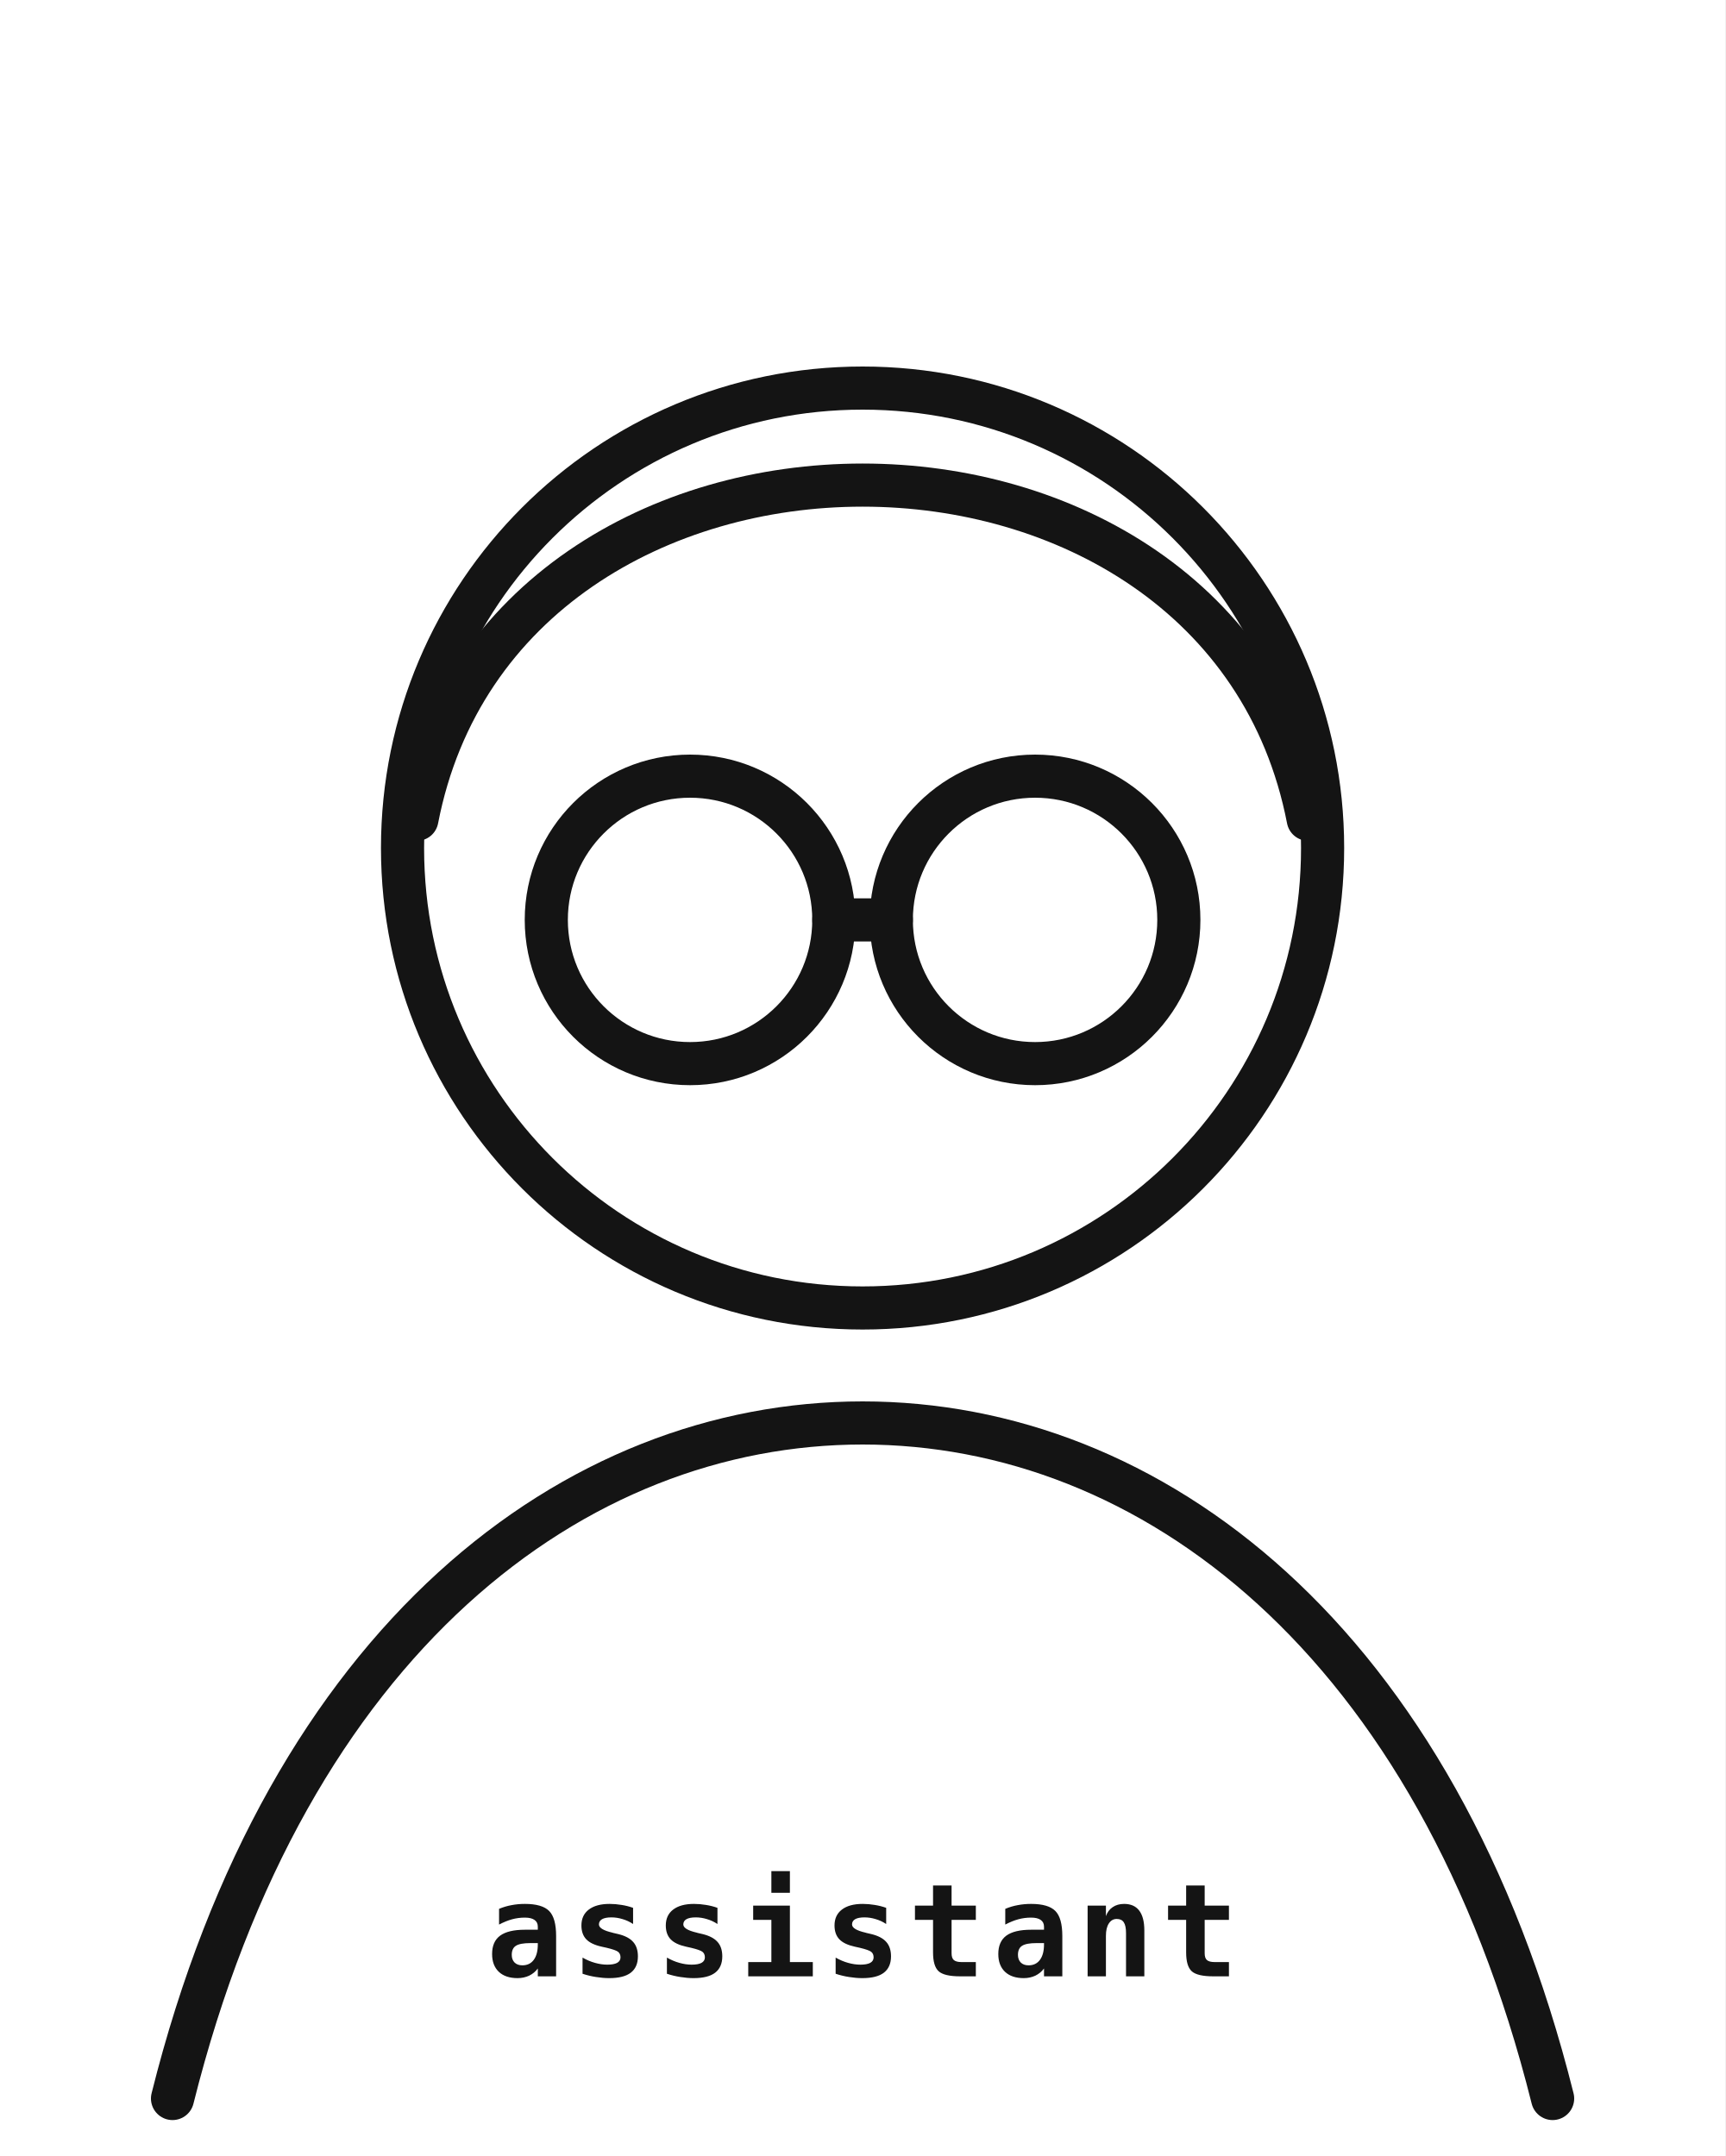
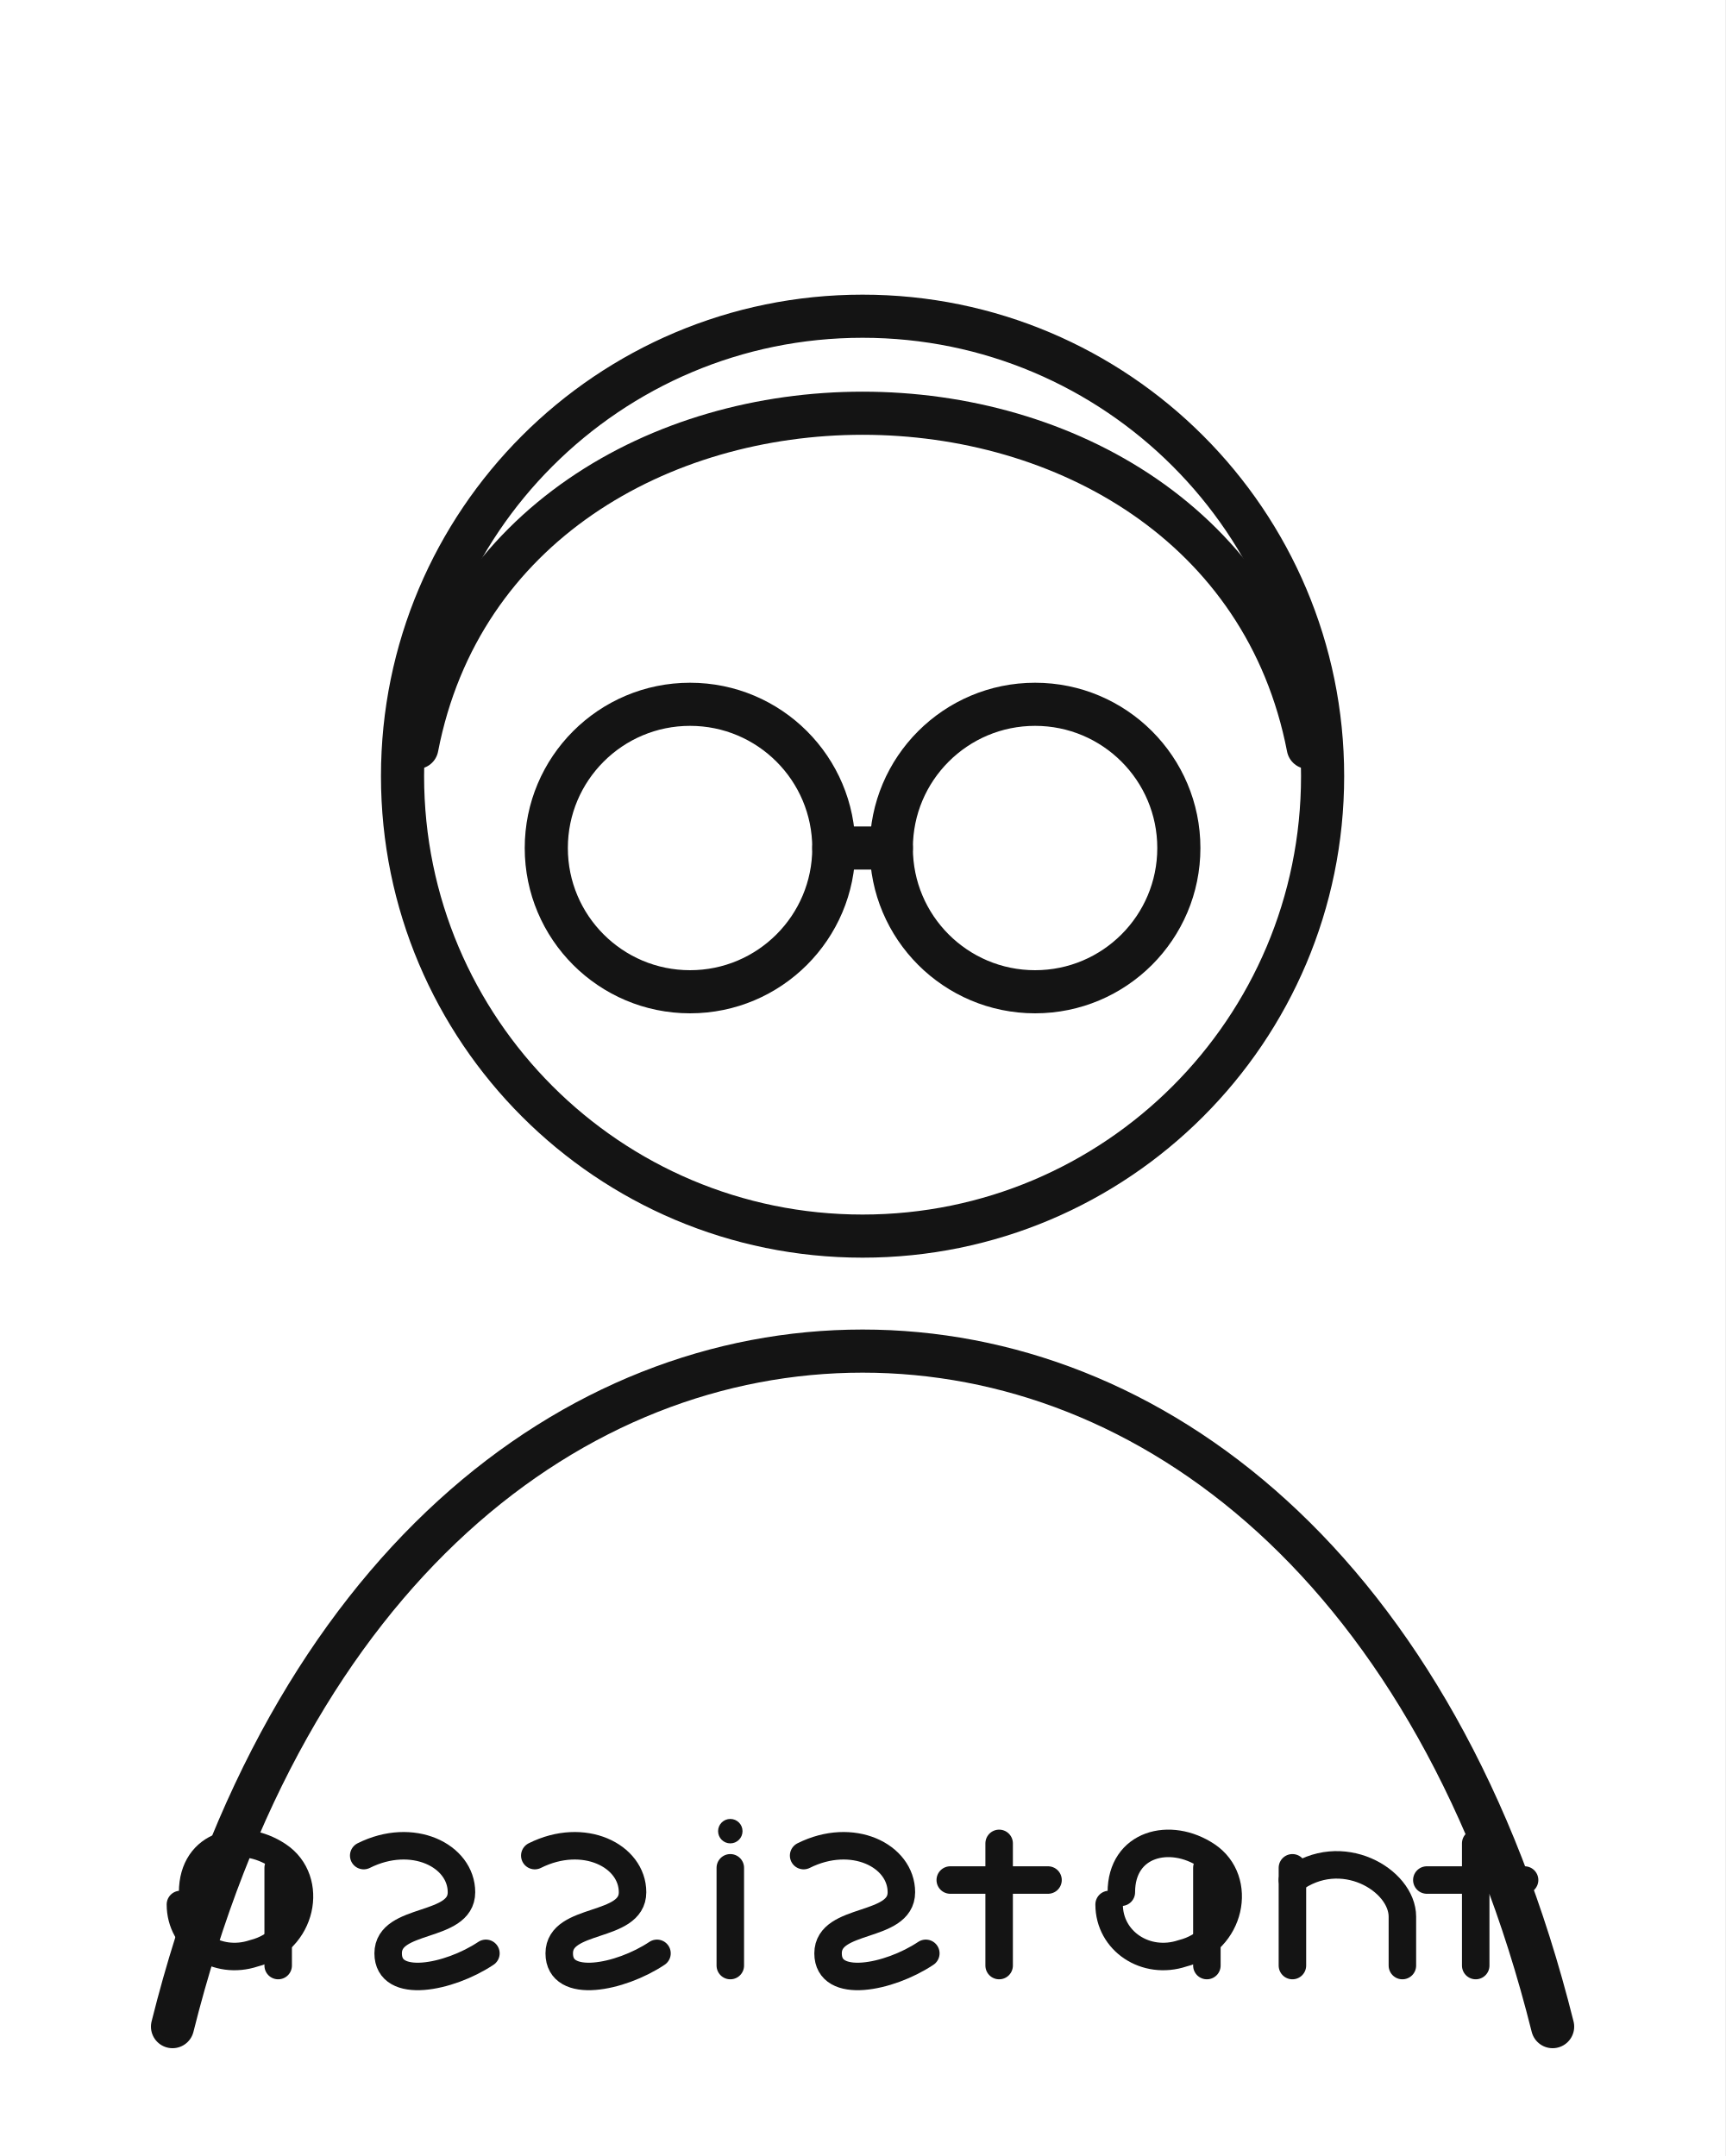
<svg xmlns="http://www.w3.org/2000/svg" viewBox="0 0 240 300" width="240" height="300" fill="none">
  <rect width="240" height="300" fill="#ffffff" />
-   <g stroke="#141414" stroke-width="6" stroke-linecap="round" stroke-linejoin="round">
+   <g stroke="#141414" stroke-width="6" stroke-linecap="round" stroke-linejoin="round" transform="translate(0,-10)">
    <circle cx="120" cy="118" r="64" />
    <path d="M58 114 C70 52 170 52 182 114" />
    <circle cx="96" cy="128" r="20" />
    <circle cx="144" cy="128" r="20" />
    <path d="M116 128 H124" />
    <path d="M24 292 C40 228 80 198 120 198 C160 198 200 228 216 292" />
  </g>
-   <text x="120" y="275" text-anchor="middle" font-family="ui-monospace, SFMono-Regular, Menlo, monospace" font-size="18" font-weight="700" fill="#141414" letter-spacing="0.05em">assistant</text>
+   <g stroke="#141414" stroke-width="4.5" stroke-linecap="round" stroke-linejoin="round" fill="none">
+     <g transform="translate(20, 248) scale(0.85)">
+       <path d="M8 18 C8 10 16 8 22 12 C28 16 26 26 18 28 C12 30 6 26 6 20" />
+       <path d="M22 14 V30" />
+       <path d="M36 12 C44 8 52 12 52 18 C52 24 40 22 40 28 C40 34 50 32 56 28" />
+       <path d="M64 12 C72 8 80 12 80 18 C80 24 68 22 68 28 C68 34 78 32 84 28" />
+       <path d="M96 14 V30" />
+       <circle cx="96" cy="8" r="2" fill="#141414" stroke="none" />
+       <path d="M108 12 C116 8 124 12 124 18 C124 24 112 22 112 28 C112 34 122 32 128 28" />
+       <path d="M140 10 V30" />
+       <path d="M132 16 H148" />
+       <path d="M160 18 C160 10 168 8 174 12 C180 16 178 26 170 28 C164 30 158 26 158 20" />
+       <path d="M174 14 V30" />
+       <path d="M188 30 V14" />
+       <path d="M188 16 C196 10 206 16 206 22 V30" />
+       <path d="M218 10 V30" />
+       <path d="M210 16 H226" />
+     </g>
+   </g>
</svg>
